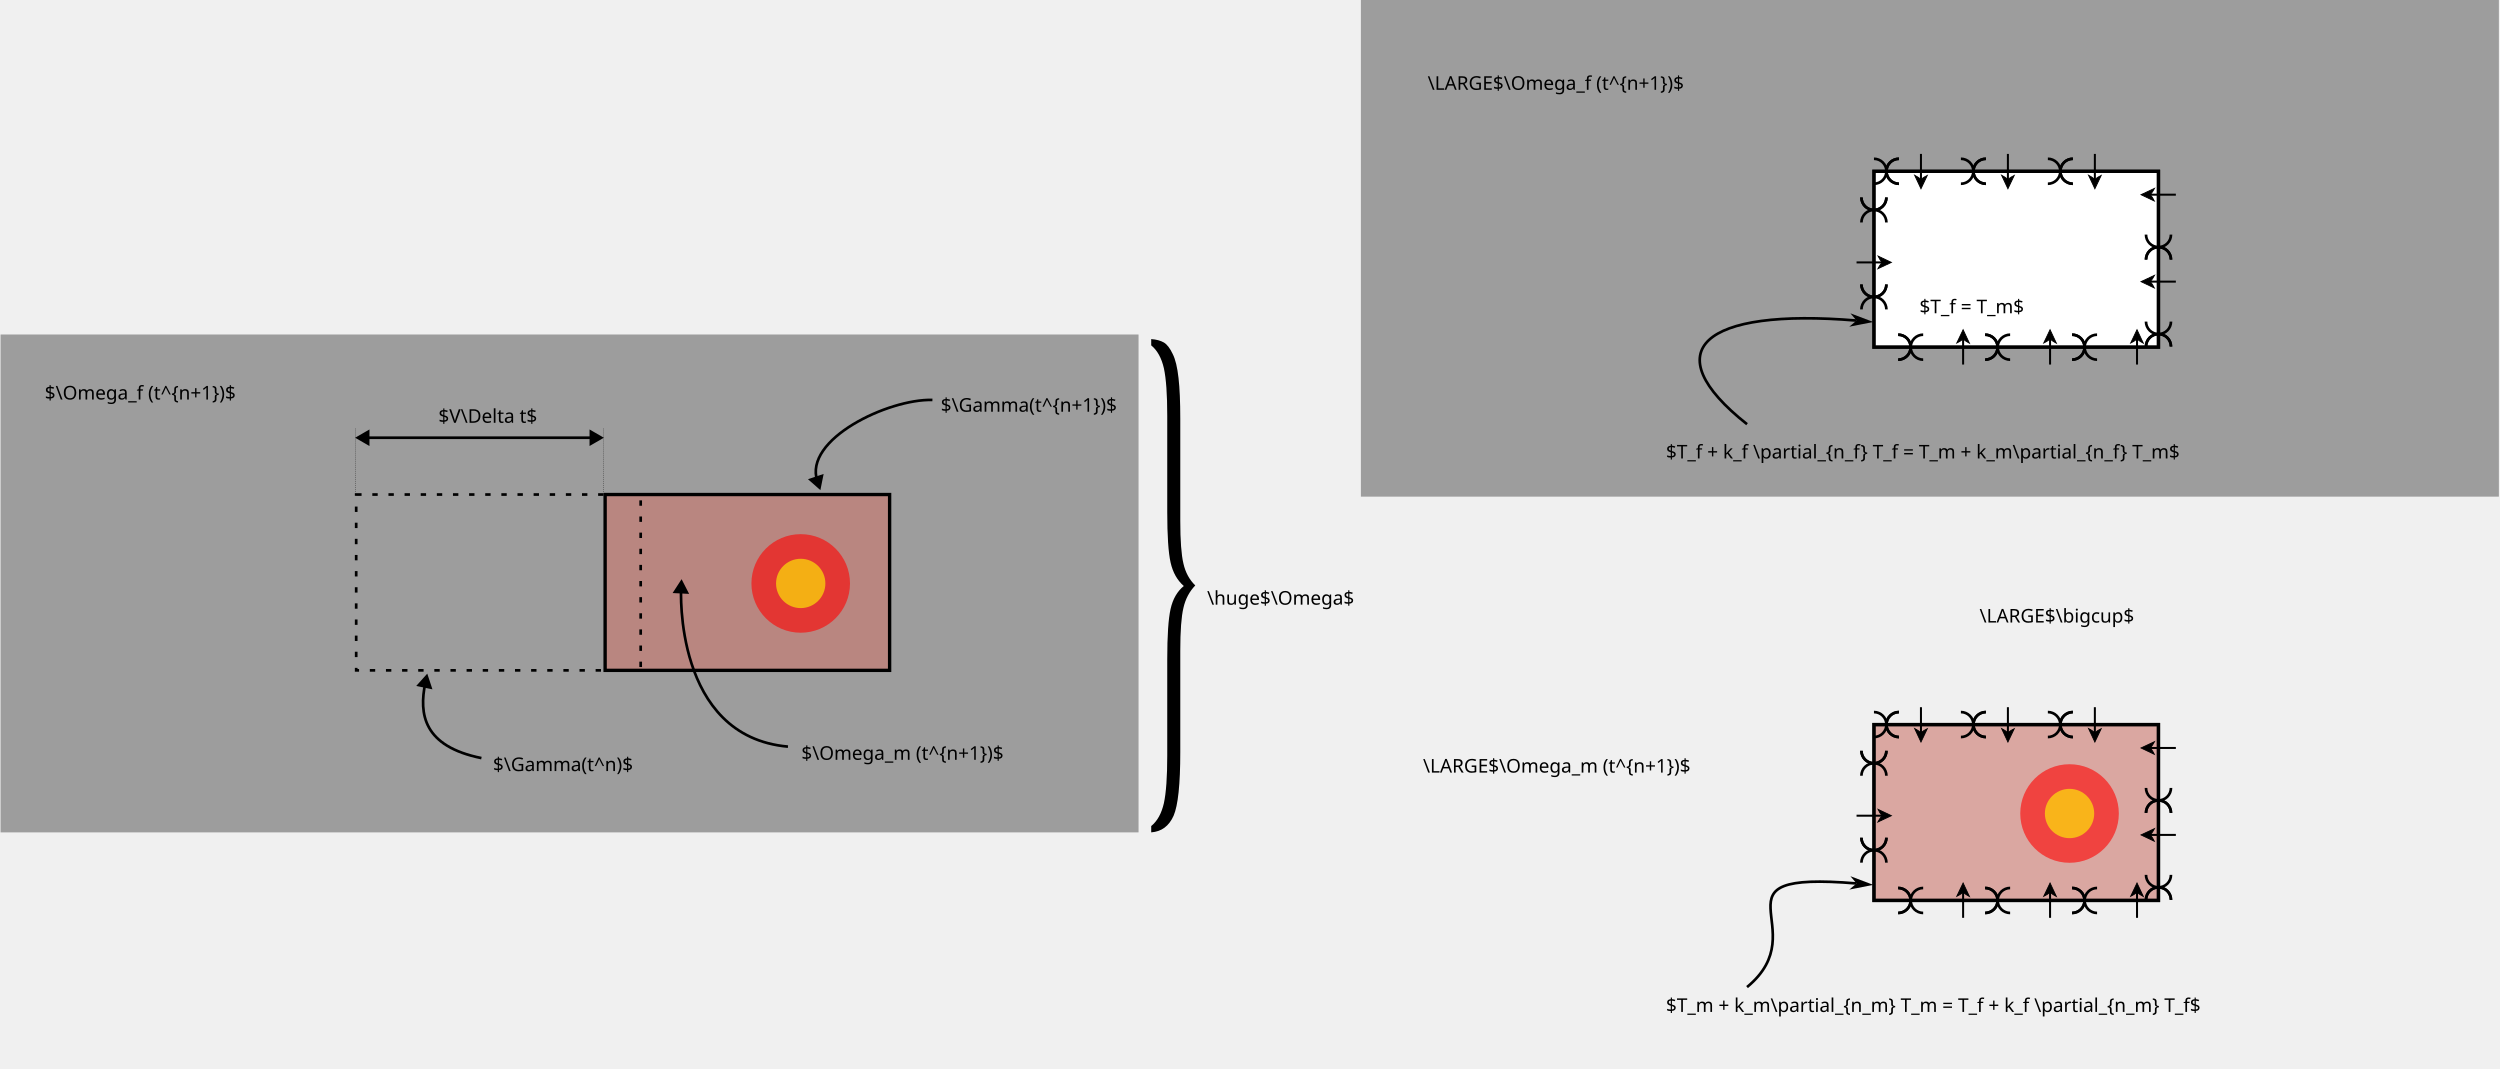
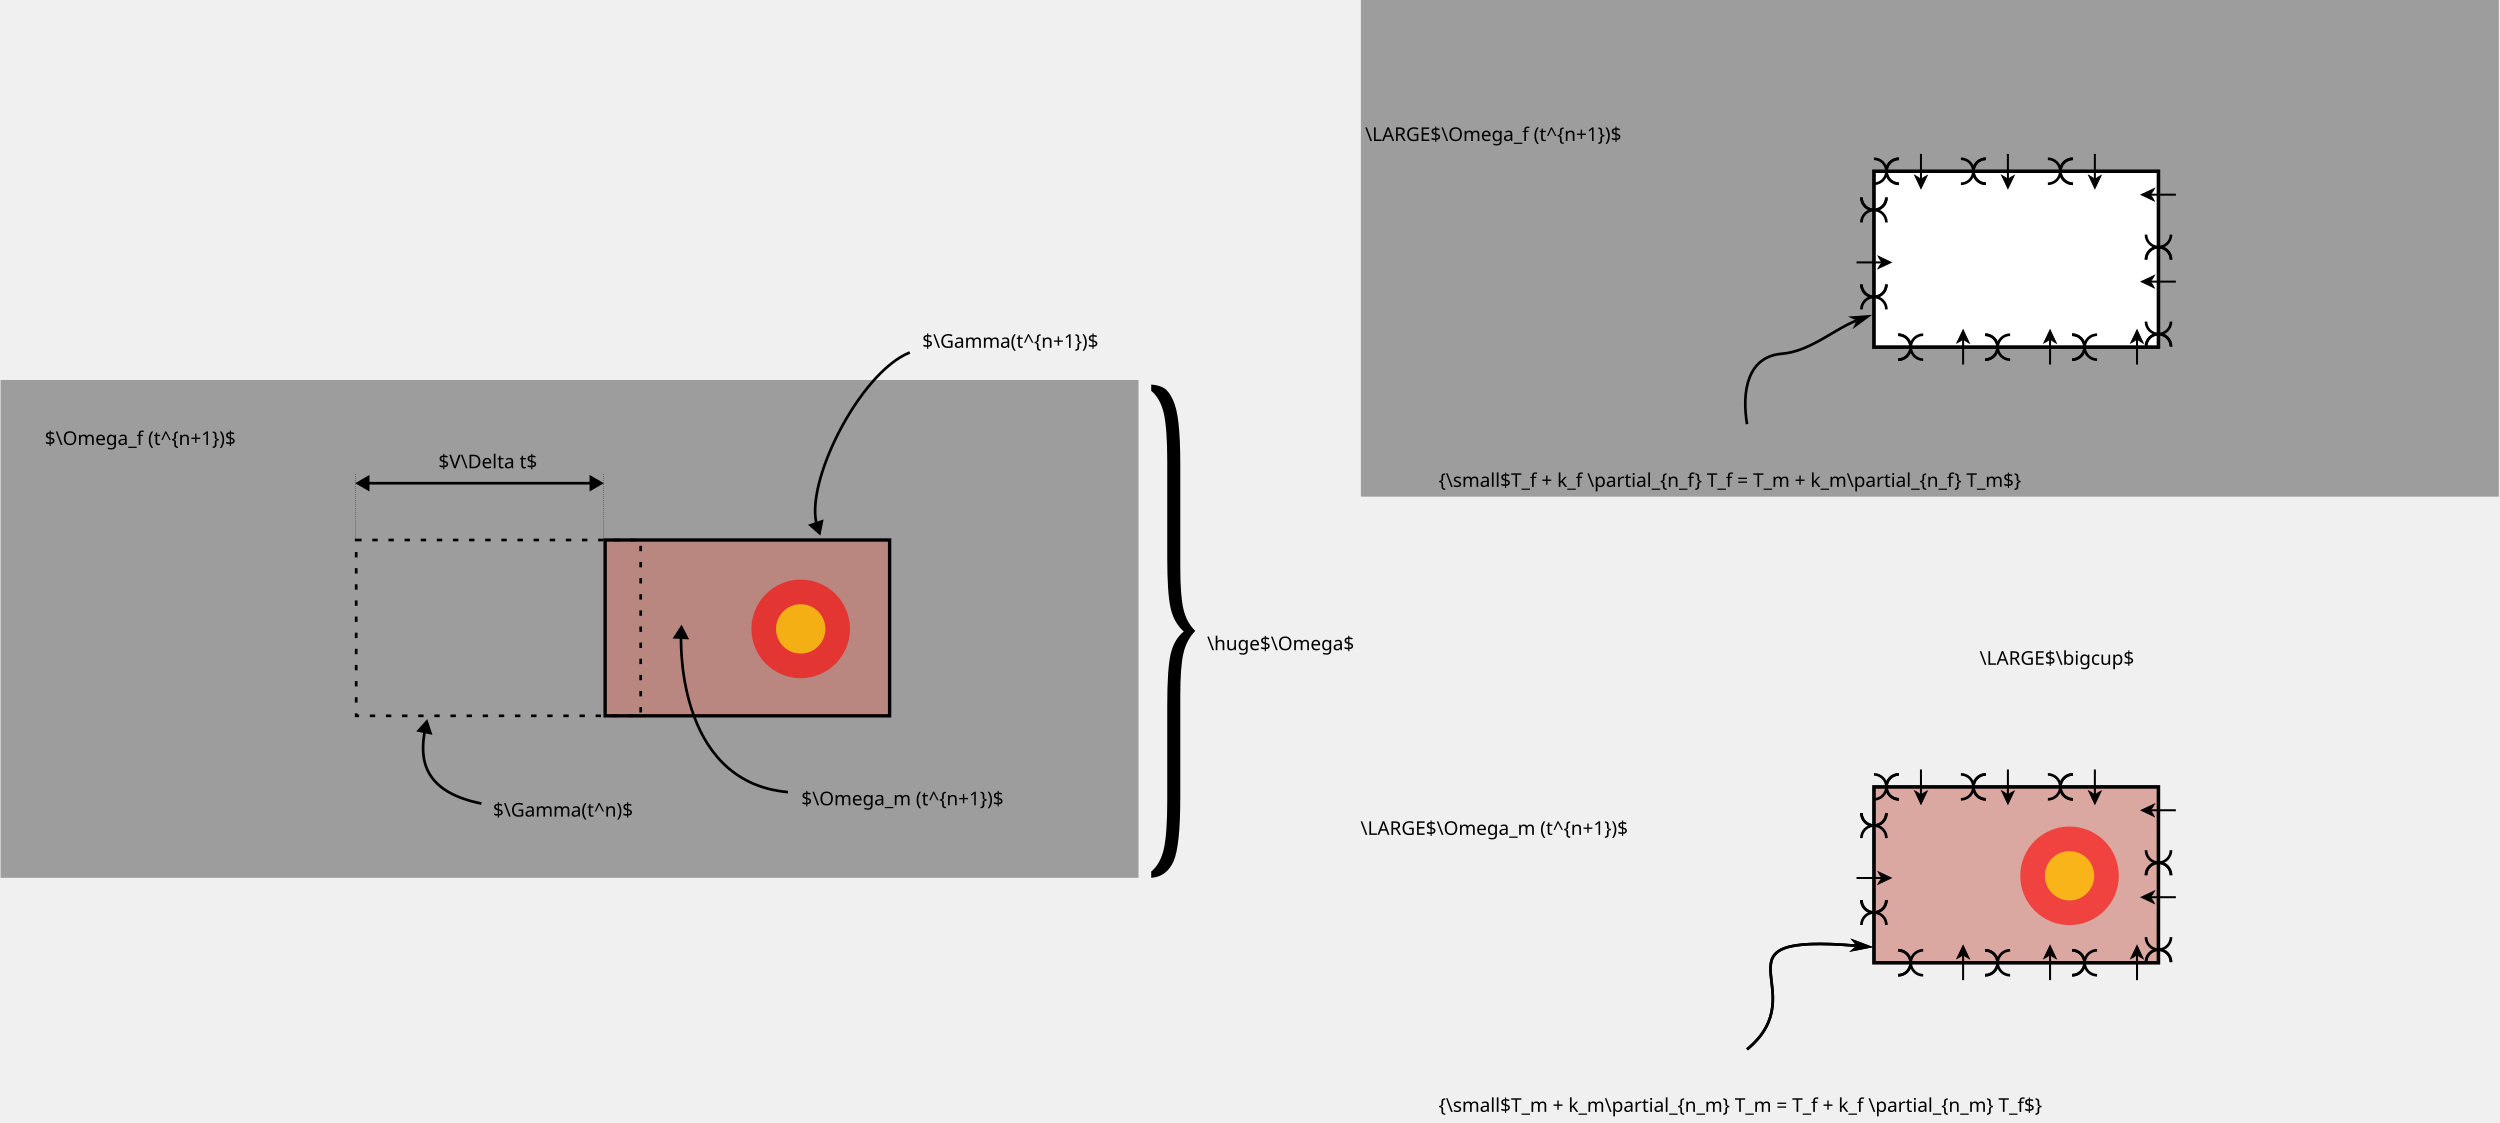
- <svg xmlns="http://www.w3.org/2000/svg" width="372mm" height="159mm" viewBox="0 0 372 158.999" version="1.1" id="svg5" xml:space="preserve">
+ <svg xmlns="http://www.w3.org/2000/svg" width="372mm" height="167mm" viewBox="0 0 372 166.999" version="1.1" id="svg5" xml:space="preserve">
  <defs id="defs2">
    <marker style="overflow:visible" id="DartArrow" refX="0" refY="0" orient="auto-start-reverse" markerWidth="1" markerHeight="1" viewBox="0 0 1 1" preserveAspectRatio="xMidYMid">
      <path style="fill:context-stroke;fill-rule:evenodd;stroke:none" d="M 0,0 5,-5 -12.5,0 5,5 Z" transform="scale(-0.5)" id="path6" />
    </marker>
    <marker style="overflow:visible" id="Triangle" refX="0" refY="0" orient="auto-start-reverse" markerWidth="1" markerHeight="1" viewBox="0 0 1 1" preserveAspectRatio="xMidYMid">
      <path transform="scale(0.5)" style="fill:context-stroke;fill-rule:evenodd;stroke:context-stroke;stroke-width:1pt" d="M 5.77,0 -2.88,5 V -5 Z" id="path135" />
    </marker>
    <marker markerWidth="1" markerHeight="29.039" refX="3.078" refY="16.295" orient="auto" id="marker41" viewBox="0 0 1 29.039" preserveAspectRatio="xMidYMid">
      <path style="fill:none;stroke:#000000;stroke-width:1px;stroke-linecap:butt;stroke-linejoin:miter;stroke-opacity:1;marker-end:url(#Triangle)" d="M 3.078,32.59 V 3.551" id="path39" />
    </marker>
  </defs>
  <g id="layer1">
-     <rect style="fill:#cb776c;fill-opacity:0.6;stroke:#000000;stroke-width:0.5;stroke-dasharray:none;stroke-opacity:1" id="rect115" width="42.333" height="26.163" x="278.844" y="107.82" />
-     <circle style="fill:#ff0000;fill-opacity:0.6;stroke:none;stroke-width:1.109;stroke-dasharray:none;stroke-dashoffset:0;stroke-opacity:1" id="circle115" cx="307.948" cy="121.049" r="7.334" />
-     <rect style="opacity:1;fill:#666666;fill-opacity:0.6;stroke-width:0.3" id="rect236" width="169.333" height="74.083" x="0.084" y="49.774" />
-     <rect style="fill:#cb776c;fill-opacity:0.6;stroke:#000000;stroke-width:0.5;stroke-dasharray:none;stroke-opacity:1" id="rect952" width="42.333" height="26.163" x="90.042" y="73.586" />
-     <rect style="fill:none;stroke:#000000;stroke-width:0.4;stroke-dasharray:0.8, 1.6;stroke-dashoffset:0;stroke-opacity:1" id="rect954" width="42.333" height="26.163" x="53.001" y="73.586" />
-     <circle style="fill:#ff0000;fill-opacity:0.6;stroke:none;stroke-width:1.109;stroke-dasharray:none;stroke-dashoffset:0;stroke-opacity:1" id="circle2023" cx="119.146" cy="86.815" r="7.334" />
-     <circle style="fill:#ffff00;fill-opacity:0.6;stroke:none;stroke-width:0.555;stroke-dasharray:none;stroke-dashoffset:0;stroke-opacity:1" id="path1977" cx="119.146" cy="86.815" r="3.67" />
-     <text xml:space="preserve" style="font-size:2.822px;line-height:1.25;font-family:'CMU Sans Serif';-inkscape-font-specification:'CMU Sans Serif, Normal';stroke-width:0.265" x="6.658" y="59.446" id="text1974">
-       <tspan id="tspan1972" style="stroke-width:0.265" x="6.658" y="59.446">$\Omega_f (t^{n+1})$</tspan>
+     <rect style="fill:#cb776c;fill-opacity:0.6;stroke:#000000;stroke-width:0.5;stroke-dasharray:none;stroke-opacity:1" id="rect115" width="42.333" height="26.163" x="278.844" y="117.09" />
+     <circle style="fill:#ff0000;fill-opacity:0.6;stroke:none;stroke-width:1.109;stroke-dasharray:none;stroke-dashoffset:0;stroke-opacity:1" id="circle115" cx="307.948" cy="130.319" r="7.334" />
+     <rect style="opacity:1;fill:#666666;fill-opacity:0.6;stroke-width:0.3" id="rect236" width="169.333" height="74.083" x="0.084" y="56.54" />
+     <rect style="fill:#cb776c;fill-opacity:0.6;stroke:#000000;stroke-width:0.5;stroke-dasharray:none;stroke-opacity:1" id="rect952" width="42.333" height="26.163" x="90.042" y="80.352" />
+     <rect style="fill:none;stroke:#000000;stroke-width:0.4;stroke-dasharray:0.8, 1.6;stroke-dashoffset:0;stroke-opacity:1" id="rect954" width="42.333" height="26.163" x="53.001" y="80.352" />
+     <circle style="fill:#ff0000;fill-opacity:0.6;stroke:none;stroke-width:1.109;stroke-dasharray:none;stroke-dashoffset:0;stroke-opacity:1" id="circle2023" cx="119.146" cy="93.581" r="7.334" />
+     <circle style="fill:#ffff00;fill-opacity:0.6;stroke:none;stroke-width:0.555;stroke-dasharray:none;stroke-dashoffset:0;stroke-opacity:1" id="path1977" cx="119.146" cy="93.581" r="3.67" />
+     <text xml:space="preserve" style="font-size:2.822px;line-height:1.25;font-family:'CMU Sans Serif';-inkscape-font-specification:'CMU Sans Serif, Normal';stroke-width:0.265" x="6.658" y="66.212" id="text1974">
+       <tspan id="tspan1972" style="stroke-width:0.265" x="6.658" y="66.212">$\Omega_f (t^{n+1})$</tspan>
    </text>
    <text xml:space="preserve" style="font-size:2.822px;line-height:1.25;font-family:'CMU Sans Serif';-inkscape-font-specification:'CMU Sans Serif, Normal';stroke-width:0.265" x="105.833" y="156.104" id="text2358">
      <tspan id="tspan2356" style="stroke-width:0.265" x="105.833" y="156.104" />
    </text>
-     <text xml:space="preserve" style="font-size:2.822px;line-height:1.25;font-family:'CMU Sans Serif';-inkscape-font-specification:'CMU Sans Serif, Normal';stroke-width:0.265" x="73.35" y="114.741" id="text2364">
-       <tspan id="tspan2362" style="stroke-width:0.265" x="73.35" y="114.741">$\Gamma(t^n)$</tspan>
+     <text xml:space="preserve" style="font-size:2.822px;line-height:1.25;font-family:'CMU Sans Serif';-inkscape-font-specification:'CMU Sans Serif, Normal';stroke-width:0.265" x="73.35" y="121.507" id="text2364">
+       <tspan id="tspan2362" style="stroke-width:0.265" x="73.35" y="121.507">$\Gamma(t^n)$</tspan>
    </text>
-     <text xml:space="preserve" style="font-size:2.822px;line-height:1.25;font-family:'CMU Sans Serif';-inkscape-font-specification:'CMU Sans Serif, Normal';stroke-width:0.265" x="119.243" y="113.061" id="text2368">
-       <tspan id="tspan2366" style="stroke-width:0.265" x="119.243" y="113.061">$\Omega_m (t^{n+1})$</tspan>
+     <text xml:space="preserve" style="font-size:2.822px;line-height:1.25;font-family:'CMU Sans Serif';-inkscape-font-specification:'CMU Sans Serif, Normal';stroke-width:0.265" x="119.243" y="119.827" id="text2368">
+       <tspan id="tspan2366" style="stroke-width:0.265" x="119.243" y="119.827">$\Omega_m (t^{n+1})$</tspan>
    </text>
-     <text xml:space="preserve" style="font-size:2.822px;line-height:1.25;font-family:'CMU Sans Serif';-inkscape-font-specification:'CMU Sans Serif, Normal';stroke-width:0.265" x="179.614" y="89.979" id="text2492">
-       <tspan style="stroke-width:0.265" x="179.614" y="89.979" id="tspan5">\huge$\Omega$</tspan>
+     <text xml:space="preserve" style="font-size:2.822px;line-height:1.25;font-family:'CMU Sans Serif';-inkscape-font-specification:'CMU Sans Serif, Normal';stroke-width:0.265" x="179.614" y="96.746" id="text2492">
+       <tspan style="stroke-width:0.265" x="179.614" y="96.746" id="tspan5">\huge$\Omega$</tspan>
    </text>
-     <text xml:space="preserve" style="font-size:2.822px;line-height:1.25;font-family:'CMU Sans Serif';-inkscape-font-specification:'CMU Sans Serif, Normal';stroke-width:0.265" x="139.98" y="61.266" id="text20211">
-       <tspan id="tspan20209" style="stroke-width:0.265" x="139.98" y="61.266">$\Gamma(t^{n+1})$</tspan>
+     <text xml:space="preserve" style="font-size:2.822px;line-height:1.25;font-family:'CMU Sans Serif';-inkscape-font-specification:'CMU Sans Serif, Normal';stroke-width:0.265" x="137.232" y="51.751" id="text20211">
+       <tspan id="tspan20209" style="stroke-width:0.265" x="137.232" y="51.751">$\Gamma(t^{n+1})$</tspan>
    </text>
-     <path style="fill:none;stroke:#000000;stroke-width:0.05;stroke-linecap:butt;stroke-linejoin:miter;stroke-dasharray:0.15, 0.15;stroke-dashoffset:0;stroke-opacity:1" d="m 52.876,63.754 0.004,9.682" id="path1" />
-     <path style="fill:none;stroke:#000000;stroke-width:0.4;stroke-linecap:butt;stroke-linejoin:miter;stroke-dasharray:none;stroke-opacity:1;marker-start:url(#Triangle);marker-end:url(#Triangle)" d="M 88.434,65.134 H 54.267" id="path3" />
-     <text xml:space="preserve" style="font-size:2.822px;line-height:1.25;font-family:'CMU Sans Serif';-inkscape-font-specification:'CMU Sans Serif, Normal';stroke-width:0.265" x="65.234" y="62.912" id="text3">
-       <tspan id="tspan3" style="stroke-width:0.265" x="65.234" y="62.912">$V\Delta t$</tspan>
+     <path style="fill:none;stroke:#000000;stroke-width:0.05;stroke-linecap:butt;stroke-linejoin:miter;stroke-dasharray:0.15, 0.15;stroke-dashoffset:0;stroke-opacity:1" d="m 52.876,70.52 0.004,9.682" id="path1" />
+     <path style="fill:none;stroke:#000000;stroke-width:0.4;stroke-linecap:butt;stroke-linejoin:miter;stroke-dasharray:none;stroke-opacity:1;marker-start:url(#Triangle);marker-end:url(#Triangle)" d="M 88.434,71.901 H 54.267" id="path3" />
+     <text xml:space="preserve" style="font-size:2.822px;line-height:1.25;font-family:'CMU Sans Serif';-inkscape-font-specification:'CMU Sans Serif, Normal';stroke-width:0.265" x="65.234" y="69.678" id="text3">
+       <tspan id="tspan3" style="stroke-width:0.265" x="65.234" y="69.678">$V\Delta t$</tspan>
    </text>
-     <path style="fill:none;stroke:#000000;stroke-width:0.05;stroke-linecap:butt;stroke-linejoin:miter;stroke-dasharray:0.15, 0.15;stroke-dashoffset:0;stroke-opacity:1" d="m 89.822,63.754 -0.001,9.582" id="path4" />
-     <path style="fill:none;stroke:#000000;stroke-width:0.4;stroke-linecap:butt;stroke-linejoin:miter;stroke-dasharray:none;stroke-opacity:1;marker-end:url(#Triangle)" d="M 117.249,111.098 C 100.222,109.592 101.349,87.599 101.349,87.599" id="path7" />
-     <path style="fill:none;stroke:#000000;stroke-width:0.4;stroke-linecap:butt;stroke-linejoin:miter;stroke-dasharray:none;stroke-opacity:1;marker-end:url(#Triangle)" d="m 71.635,112.803 c -8.634,-1.749 -9.32,-6.536 -8.348,-11.177" id="path8" />
-     <path style="fill:none;stroke:#000000;stroke-width:0.4;stroke-linecap:butt;stroke-linejoin:miter;stroke-dasharray:none;stroke-opacity:1;marker-end:url(#Triangle)" d="m 138.743,59.509 c -6.554,-0.174 -19.228,5.853 -17.124,12.077" id="path9" />
-     <path style="font-size:47.278px;line-height:1.25;font-family:FreeSerif;-inkscape-font-specification:'FreeSerif, Normal';stroke-width:0.844" d="m 171.3,123.857 q 2.307,-0.171 3.33,-2.472 0.996,-2.302 0.996,-9.463 V 96.832 q 0,-4.433 0.472,-6.394 0.446,-1.961 1.757,-3.325 -1.311,-1.279 -1.757,-3.24 -0.472,-1.961 -0.472,-6.394 V 62.305 q 0,-3.751 -0.262,-6.053 -0.262,-2.387 -0.865,-3.581 -0.603,-1.279 -1.311,-1.705 -0.734,-0.426 -1.888,-0.512 v 0.938 q 1.363,1.108 1.888,3.41 0.498,2.302 0.498,7.076 v 14.322 q 0,5.286 0.498,7.502 0.498,2.217 1.966,3.495 -1.468,1.194 -1.966,3.41 -0.498,2.217 -0.498,7.502 v 14.322 q 0,4.774 -0.498,7.076 -0.524,2.302 -1.888,3.41 z" id="text9" aria-label="{" />
+     <path style="fill:none;stroke:#000000;stroke-width:0.05;stroke-linecap:butt;stroke-linejoin:miter;stroke-dasharray:0.15, 0.15;stroke-dashoffset:0;stroke-opacity:1" d="m 89.822,70.52 -0.001,9.582" id="path4" />
+     <path style="fill:none;stroke:#000000;stroke-width:0.4;stroke-linecap:butt;stroke-linejoin:miter;stroke-dasharray:none;stroke-opacity:1;marker-end:url(#Triangle)" d="M 117.249,117.864 C 100.222,116.358 101.349,94.365 101.349,94.365" id="path7" />
+     <path style="fill:none;stroke:#000000;stroke-width:0.4;stroke-linecap:butt;stroke-linejoin:miter;stroke-dasharray:none;stroke-opacity:1;marker-end:url(#Triangle)" d="m 71.635,119.57 c -8.634,-1.749 -9.32,-6.536 -8.348,-11.177" id="path8" />
+     <path style="fill:none;stroke:#000000;stroke-width:0.4;stroke-linecap:butt;stroke-linejoin:miter;stroke-dasharray:none;stroke-opacity:1;marker-end:url(#Triangle)" d="m 135.374,52.449 c -7.506,2.998 -15.86,19.68 -13.755,25.904" id="path9" />
+     <path style="font-size:47.278px;line-height:1.25;font-family:FreeSerif;-inkscape-font-specification:'FreeSerif, Normal';stroke-width:0.844" d="m 171.3,130.623 q 2.307,-0.171 3.33,-2.472 0.996,-2.302 0.996,-9.463 v -15.09 q 0,-4.433 0.472,-6.394 0.446,-1.961 1.757,-3.325 -1.311,-1.279 -1.757,-3.24 -0.472,-1.961 -0.472,-6.394 V 69.071 q 0,-3.751 -0.262,-6.053 -0.262,-2.387 -0.865,-3.581 -0.603,-1.279 -1.311,-1.705 -0.734,-0.426 -1.888,-0.512 v 0.938 q 1.363,1.108 1.888,3.41 0.498,2.302 0.498,7.076 v 14.322 q 0,5.286 0.498,7.502 0.498,2.217 1.966,3.495 -1.468,1.194 -1.966,3.41 -0.498,2.217 -0.498,7.502 v 14.322 q 0,4.774 -0.498,7.076 -0.524,2.302 -1.888,3.41 z" id="text9" aria-label="{" />
    <rect style="opacity:1;fill:#666666;fill-opacity:0.6;stroke-width:0.3" id="rect9" width="169.333" height="74.083" x="202.5" y="-0.183" />
-     <path id="rect10" style="fill:#ffffff;stroke:#000000;stroke-width:0.5;stroke-dasharray:none;marker-end:" d="m 278.844,25.491 h 5.292 5.292 5.292 5.292 5.292 5.292 5.292 5.292 v 6.541 6.541 6.541 6.541 h -5.292 -5.292 -5.292 -5.292 -5.292 -5.292 -5.292 -5.292 v -6.541 -6.541 -6.541 z" />
-     <text xml:space="preserve" style="font-size:2.822px;line-height:1.25;font-family:'CMU Sans Serif';-inkscape-font-specification:'CMU Sans Serif, Normal';stroke-width:0.265" x="212.428" y="13.366" id="text20">
-       <tspan id="tspan20" style="stroke-width:0.265" x="212.428" y="13.366">\LARGE$\Omega_f (t^{n+1})$</tspan>
+     <path id="rect10" style="fill:#ffffff;stroke:#000000;stroke-width:0.5;stroke-dasharray:none" d="m 278.844,25.491 h 5.292 5.292 5.292 5.292 5.292 5.292 5.292 5.292 v 6.541 6.541 6.541 6.541 h -5.292 -5.292 -5.292 -5.292 -5.292 -5.292 -5.292 -5.292 v -6.541 -6.541 -6.541 z" />
+     <text xml:space="preserve" style="font-size:2.822px;line-height:1.25;font-family:'CMU Sans Serif';-inkscape-font-specification:'CMU Sans Serif, Normal';stroke-width:0.265" x="203.125" y="20.978" id="text20">
+       <tspan id="tspan20" style="stroke-width:0.265" x="203.125" y="20.978">\LARGE$\Omega_f (t^{n+1})$</tspan>
    </text>
-     <text xml:space="preserve" style="font-size:2.822px;line-height:1.25;font-family:'CMU Sans Serif';-inkscape-font-specification:'CMU Sans Serif, Normal';stroke-width:0.265" x="211.738" y="114.961" id="text35">
-       <tspan id="tspan35" style="stroke-width:0.265" x="211.738" y="114.961">\LARGE$\Omega_m (t^{n+1})$</tspan>
+     <text xml:space="preserve" style="font-size:2.822px;line-height:1.25;font-family:'CMU Sans Serif';-inkscape-font-specification:'CMU Sans Serif, Normal';stroke-width:0.265" x="202.434" y="124.23" id="text35">
+       <tspan id="tspan35" style="stroke-width:0.265" x="202.434" y="124.23">\LARGE$\Omega_m (t^{n+1})$</tspan>
    </text>
-     <text xml:space="preserve" style="font-size:2.822px;line-height:1.25;font-family:'CMU Sans Serif';-inkscape-font-specification:'CMU Sans Serif, Normal';stroke-width:0.265" x="294.55" y="92.637" id="text37">
-       <tspan style="stroke-width:0.265" x="294.55" y="92.637" id="tspan37">\LARGE$\bigcup$</tspan>
+     <text xml:space="preserve" style="font-size:2.822px;line-height:1.25;font-family:'CMU Sans Serif';-inkscape-font-specification:'CMU Sans Serif, Normal';stroke-width:0.265" x="294.55" y="98.917" id="text37">
+       <tspan style="stroke-width:0.265" x="294.55" y="98.917" id="tspan37">\LARGE$\bigcup$</tspan>
    </text>
-     <text xml:space="preserve" style="font-size:2.822px;line-height:1.25;font-family:'CMU Sans Serif';-inkscape-font-specification:'CMU Sans Serif, Normal';stroke-width:0.265" x="285.616" y="46.616" id="text38">
-       <tspan id="tspan38" style="stroke-width:0.265" x="285.616" y="46.616">$T_f = T_m$</tspan>
+     <text xml:space="preserve" style="font-size:2.822px;line-height:1.25;font-family:'CMU Sans Serif';-inkscape-font-specification:'CMU Sans Serif, Normal';stroke-width:0.265" x="214.065" y="165.442" id="text106">
+       <tspan id="tspan106" style="stroke-width:0.265" x="214.065" y="165.442">{\small$T_m + k_m\partial_{n_m} T_m = T_f + k_f \partial_{n_m} T_f$}</tspan>
    </text>
-     <text xml:space="preserve" style="font-size:2.822px;line-height:1.25;font-family:'CMU Sans Serif';-inkscape-font-specification:'CMU Sans Serif, Normal';stroke-width:0.265" x="247.896" y="150.58" id="text106">
-       <tspan id="tspan106" style="stroke-width:0.265" x="247.896" y="150.58">$T_m + k_m\partial_{n_m} T_m = T_f + k_f \partial_{n_m} T_f$</tspan>
-     </text>
-     <circle style="fill:#ffff00;fill-opacity:0.6;stroke:none;stroke-width:0.555;stroke-dasharray:none;stroke-dashoffset:0;stroke-opacity:1" id="circle116" cx="307.948" cy="121.049" r="3.67" />
-     <g id="g33">
-       <path d="m 278.844 107.82 h 5.292 h 5.292 h 5.292 h 5.292 h 5.292 h 5.292 h 5.292 h 5.292 v 6.541 v 6.541 v 6.541 v 6.541 h -5.292 h -5.292 h -5.292 h -5.292 h -5.292 h -5.292 h -5.292 h -5.292 v -6.541 v -6.541 v -6.541 z" style="fill:none;stroke:#000000;stroke-width:0.5;stroke-dasharray:none;opacity:0.65" id="path2" />
+     <circle style="fill:#ffff00;fill-opacity:0.6;stroke:none;stroke-width:0.555;stroke-dasharray:none;stroke-dashoffset:0;stroke-opacity:1" id="circle116" cx="307.948" cy="130.319" r="3.67" />
+     <g id="g33" transform="translate(0,9.269689)">
+       <path d="m 278.844,107.82 h 5.292 5.292 5.292 5.292 5.292 5.292 5.292 5.292 v 6.541 6.541 6.541 6.541 h -5.292 -5.292 -5.292 -5.292 -5.292 -5.292 -5.292 -5.292 v -6.541 -6.541 -6.541 z" style="opacity:0.65;fill:none;stroke:#000000;stroke-width:0.5;stroke-dasharray:none" id="path2" />
      <path d="m 278.844,105.955 c 0.493,0 0.966,0.196 1.314,0.545 0.349,0.348 0.544,0.821 0.544,1.314 0,0.493 -0.195,0.965 -0.544,1.314 -0.348,0.348 -0.821,0.544 -1.314,0.544 m 12.938,-3.717 c 0.493,0 0.966,0.196 1.314,0.545 0.349,0.348 0.545,0.821 0.545,1.314 0,0.493 -0.196,0.965 -0.545,1.314 -0.348,0.348 -0.821,0.544 -1.314,0.544 m 12.939,-3.717 c 0.492,0 0.965,0.196 1.314,0.545 0.348,0.348 0.544,0.821 0.544,1.314 0,0.493 -0.196,0.965 -0.544,1.314 -0.349,0.348 -0.822,0.544 -1.314,0.544 m 18.321,7.568 c 0,0.493 -0.196,0.965 -0.544,1.314 -0.349,0.348 -0.821,0.544 -1.314,0.544 -0.493,0 -0.966,-0.196 -1.314,-0.544 -0.349,-0.349 -0.545,-0.821 -0.545,-1.314 m 3.717,12.938 c 0,0.493 -0.196,0.966 -0.544,1.314 -0.349,0.349 -0.821,0.545 -1.314,0.545 -0.493,0 -0.966,-0.196 -1.314,-0.545 -0.349,-0.348 -0.545,-0.821 -0.545,-1.314 m -7.281,5.67 c -0.493,0 -0.965,-0.196 -1.314,-0.544 -0.348,-0.349 -0.544,-0.821 -0.544,-1.314 0,-0.493 0.196,-0.966 0.544,-1.314 0.349,-0.349 0.821,-0.545 1.314,-0.545 m -12.938,3.717 c -0.493,0 -0.966,-0.196 -1.314,-0.544 -0.349,-0.349 -0.544,-0.821 -0.544,-1.314 0,-0.493 0.195,-0.966 0.544,-1.314 0.348,-0.349 0.821,-0.545 1.314,-0.545 m -12.938,3.717 c -0.493,0 -0.966,-0.196 -1.314,-0.544 -0.349,-0.349 -0.545,-0.821 -0.545,-1.314 0,-0.493 0.196,-0.966 0.545,-1.314 0.348,-0.349 0.821,-0.545 1.314,-0.545 m -9.189,-3.762 c 0,-0.493 0.196,-0.966 0.545,-1.314 0.348,-0.349 0.821,-0.545 1.314,-0.545 0.493,0 0.965,0.196 1.314,0.545 0.348,0.348 0.544,0.821 0.544,1.314 m -3.717,-12.938 c 0,-0.493 0.196,-0.966 0.545,-1.314 0.348,-0.349 0.821,-0.545 1.314,-0.545 0.493,0 0.965,0.196 1.314,0.545 0.348,0.348 0.544,0.821 0.544,1.314" style="fill:none;fill-opacity:0.6;stroke:#000000;stroke-width:0.4;stroke-dasharray:none;stroke-dashoffset:0" id="path1025" />
      <path d="m 285.838,105.23 v 4.176 m 12.938,-4.176 v 4.176 m 12.939,-4.176 v 4.176 m 12.052,1.89 h -4.176 m 4.176,12.938 h -4.176 m -1.602,12.339 v -4.176 m -12.939,4.176 v -4.176 m -12.938,4.176 v -4.176 m -15.858,-11.022 h 4.176" style="fill:none;stroke:#000000;stroke-width:0.3;stroke-linecap:butt;stroke-linejoin:miter;stroke-dasharray:none;stroke-opacity:1" id="path3714" />
      <path d="m 284.898,108.401 c 1.604,0.868 0.291,0.817 1.884,0.028 l -0.942,1.981 z m 12.938,0 c 1.604,0.868 0.292,0.817 1.885,0.028 l -0.943,1.981 z m 12.939,0 c 1.603,0.868 0.291,0.817 1.884,0.028 l -0.942,1.981 z m 9.821,1.955 c -0.868,1.603 -0.816,0.291 -0.028,1.884 l -1.98,-0.942 z m 0,12.938 c -0.868,1.604 -0.816,0.291 -0.028,1.884 l -1.98,-0.942 z m -1.667,10.108 c -1.604,-0.868 -0.292,-0.816 -1.885,-0.028 l 0.943,-1.98 z m -12.939,0 c -1.603,-0.868 -0.291,-0.816 -1.884,-0.028 l 0.942,-1.98 z m -12.938,0 c -1.604,-0.868 -0.291,-0.816 -1.884,-0.028 l 0.942,-1.98 z m -13.627,-11.087 c 0.868,-1.604 0.817,-0.291 0.028,-1.884 l 1.981,0.942 z" style="fill:#000000;fill-opacity:1;stroke:#000000;stroke-width:0.135;stroke-linecap:butt;stroke-linejoin:miter;stroke-dasharray:none;stroke-opacity:1" id="path2022" />
      <path d="m 282.561,105.955 c -0.493,0 -0.966,0.196 -1.314,0.545 -0.349,0.348 -0.544,0.821 -0.544,1.314 0,0.493 0.195,0.965 0.544,1.314 0.348,0.348 0.821,0.544 1.314,0.544 m 12.938,-3.717 c -0.493,0 -0.965,0.196 -1.314,0.545 -0.348,0.348 -0.544,0.821 -0.544,1.314 0,0.493 0.196,0.965 0.544,1.314 0.349,0.348 0.821,0.544 1.314,0.544 m 12.939,-3.717 c -0.493,0 -0.966,0.196 -1.315,0.545 -0.348,0.348 -0.544,0.821 -0.544,1.314 0,0.493 0.196,0.965 0.544,1.314 0.349,0.348 0.822,0.544 1.315,0.544 m 14.604,11.285 c 0,-0.493 -0.196,-0.966 -0.544,-1.314 -0.349,-0.349 -0.821,-0.545 -1.314,-0.545 -0.493,0 -0.966,0.196 -1.314,0.545 -0.349,0.348 -0.545,0.821 -0.545,1.314 m 3.717,12.938 c 0,-0.493 -0.196,-0.965 -0.544,-1.314 -0.349,-0.349 -0.821,-0.544 -1.314,-0.544 -0.493,0 -0.966,0.195 -1.314,0.544 -0.349,0.349 -0.545,0.821 -0.545,1.314 m -10.998,1.953 c 0.493,0 0.966,-0.196 1.314,-0.544 0.349,-0.349 0.545,-0.821 0.545,-1.314 0,-0.493 -0.196,-0.966 -0.545,-1.314 -0.348,-0.349 -0.821,-0.545 -1.314,-0.545 m -12.938,3.717 c 0.493,0 0.966,-0.196 1.314,-0.544 0.349,-0.349 0.545,-0.821 0.545,-1.314 0,-0.493 -0.196,-0.966 -0.545,-1.314 -0.348,-0.349 -0.821,-0.545 -1.314,-0.545 m -12.938,3.717 c 0.493,0 0.965,-0.196 1.314,-0.544 0.348,-0.349 0.544,-0.821 0.544,-1.314 0,-0.493 -0.196,-0.966 -0.544,-1.314 -0.349,-0.349 -0.821,-0.545 -1.314,-0.545 m -5.472,-7.479 c 0,0.493 0.196,0.966 0.545,1.314 0.348,0.349 0.821,0.544 1.314,0.544 0.493,0 0.965,-0.195 1.314,-0.544 0.348,-0.348 0.544,-0.821 0.544,-1.314 m -3.717,-12.938 c 0,0.493 0.196,0.965 0.545,1.314 0.348,0.348 0.821,0.544 1.314,0.544 0.493,0 0.965,-0.196 1.314,-0.544 0.348,-0.349 0.544,-0.821 0.544,-1.314" style="fill:none;fill-opacity:0.6;stroke:#000000;stroke-width:0.4;stroke-dasharray:none;stroke-dashoffset:0" id="path6353" />
      <path d="m 282.561,105.955 c -0.493,0 -0.966,0.196 -1.314,0.545 -0.349,0.348 -0.544,0.821 -0.544,1.314 0,0.493 0.195,0.965 0.544,1.314 0.348,0.348 0.821,0.544 1.314,0.544 m 12.938,-3.717 c -0.493,0 -0.965,0.196 -1.314,0.545 -0.348,0.348 -0.544,0.821 -0.544,1.314 0,0.493 0.196,0.965 0.544,1.314 0.349,0.348 0.821,0.544 1.314,0.544 m 12.939,-3.717 c -0.493,0 -0.966,0.196 -1.315,0.545 -0.348,0.348 -0.544,0.821 -0.544,1.314 0,0.493 0.196,0.965 0.544,1.314 0.349,0.348 0.822,0.544 1.315,0.544 m 14.604,11.285 c 0,-0.493 -0.196,-0.966 -0.544,-1.314 -0.349,-0.349 -0.821,-0.545 -1.314,-0.545 -0.493,0 -0.966,0.196 -1.314,0.545 -0.349,0.348 -0.545,0.821 -0.545,1.314 m 3.717,12.938 c 0,-0.493 -0.196,-0.965 -0.544,-1.314 -0.349,-0.349 -0.821,-0.544 -1.314,-0.544 -0.493,0 -0.966,0.195 -1.314,0.544 -0.349,0.349 -0.545,0.821 -0.545,1.314 m -10.998,1.953 c 0.493,0 0.966,-0.196 1.314,-0.544 0.349,-0.349 0.545,-0.821 0.545,-1.314 0,-0.493 -0.196,-0.966 -0.545,-1.314 -0.348,-0.349 -0.821,-0.545 -1.314,-0.545 m -12.938,3.717 c 0.493,0 0.966,-0.196 1.314,-0.544 0.349,-0.349 0.545,-0.821 0.545,-1.314 0,-0.493 -0.196,-0.966 -0.545,-1.314 -0.348,-0.349 -0.821,-0.545 -1.314,-0.545 m -12.938,3.717 c 0.493,0 0.965,-0.196 1.314,-0.544 0.348,-0.349 0.544,-0.821 0.544,-1.314 0,-0.493 -0.196,-0.966 -0.544,-1.314 -0.349,-0.349 -0.821,-0.545 -1.314,-0.545 m -5.472,-7.479 c 0,0.493 0.196,0.966 0.545,1.314 0.348,0.349 0.821,0.544 1.314,0.544 0.493,0 0.965,-0.195 1.314,-0.544 0.348,-0.348 0.544,-0.821 0.544,-1.314 m -3.717,-12.938 c 0,0.493 0.196,0.965 0.545,1.314 0.348,0.348 0.821,0.544 1.314,0.544 0.493,0 0.965,-0.196 1.314,-0.544 0.348,-0.349 0.544,-0.821 0.544,-1.314" style="fill:none;fill-opacity:0.6;stroke:#000000;stroke-width:0.4;stroke-dasharray:none;stroke-dashoffset:0" id="path33" />
    </g>
    <g id="g40" transform="translate(0,-82.32869)">
      <path d="m 278.844,107.82 h 5.292 5.292 5.292 5.292 5.292 5.292 5.292 5.292 v 6.541 6.541 6.541 6.541 h -5.292 -5.292 -5.292 -5.292 -5.292 -5.292 -5.292 -5.292 v -6.541 -6.541 -6.541 z" style="opacity:0.65;fill:none;stroke:#000000;stroke-width:0.5;stroke-dasharray:none" id="path34" />
      <path d="m 278.844,105.955 c 0.493,0 0.966,0.196 1.314,0.545 0.349,0.348 0.544,0.821 0.544,1.314 0,0.493 -0.195,0.965 -0.544,1.314 -0.348,0.348 -0.821,0.544 -1.314,0.544 m 12.938,-3.717 c 0.493,0 0.966,0.196 1.314,0.545 0.349,0.348 0.545,0.821 0.545,1.314 0,0.493 -0.196,0.965 -0.545,1.314 -0.348,0.348 -0.821,0.544 -1.314,0.544 m 12.939,-3.717 c 0.492,0 0.965,0.196 1.314,0.545 0.348,0.348 0.544,0.821 0.544,1.314 0,0.493 -0.196,0.965 -0.544,1.314 -0.349,0.348 -0.822,0.544 -1.314,0.544 m 18.321,7.568 c 0,0.493 -0.196,0.965 -0.544,1.314 -0.349,0.348 -0.821,0.544 -1.314,0.544 -0.493,0 -0.966,-0.196 -1.314,-0.544 -0.349,-0.349 -0.545,-0.821 -0.545,-1.314 m 3.717,12.938 c 0,0.493 -0.196,0.966 -0.544,1.314 -0.349,0.349 -0.821,0.545 -1.314,0.545 -0.493,0 -0.966,-0.196 -1.314,-0.545 -0.349,-0.348 -0.545,-0.821 -0.545,-1.314 m -7.281,5.67 c -0.493,0 -0.965,-0.196 -1.314,-0.544 -0.348,-0.349 -0.544,-0.821 -0.544,-1.314 0,-0.493 0.196,-0.966 0.544,-1.314 0.349,-0.349 0.821,-0.545 1.314,-0.545 m -12.938,3.717 c -0.493,0 -0.966,-0.196 -1.314,-0.544 -0.349,-0.349 -0.544,-0.821 -0.544,-1.314 0,-0.493 0.195,-0.966 0.544,-1.314 0.348,-0.349 0.821,-0.545 1.314,-0.545 m -12.938,3.717 c -0.493,0 -0.966,-0.196 -1.314,-0.544 -0.349,-0.349 -0.545,-0.821 -0.545,-1.314 0,-0.493 0.196,-0.966 0.545,-1.314 0.348,-0.349 0.821,-0.545 1.314,-0.545 m -9.189,-3.762 c 0,-0.493 0.196,-0.966 0.545,-1.314 0.348,-0.349 0.821,-0.545 1.314,-0.545 0.493,0 0.965,0.196 1.314,0.545 0.348,0.348 0.544,0.821 0.544,1.314 m -3.717,-12.938 c 0,-0.493 0.196,-0.966 0.545,-1.314 0.348,-0.349 0.821,-0.545 1.314,-0.545 0.493,0 0.965,0.196 1.314,0.545 0.348,0.348 0.544,0.821 0.544,1.314" style="fill:none;fill-opacity:0.6;stroke:#000000;stroke-width:0.4;stroke-dasharray:none;stroke-dashoffset:0" id="path35" />
      <path d="m 285.838,105.23 v 4.176 m 12.938,-4.176 v 4.176 m 12.939,-4.176 v 4.176 m 12.052,1.89 h -4.176 m 4.176,12.938 h -4.176 m -1.602,12.339 v -4.176 m -12.939,4.176 v -4.176 m -12.938,4.176 v -4.176 m -15.858,-11.022 h 4.176" style="fill:none;stroke:#000000;stroke-width:0.3;stroke-linecap:butt;stroke-linejoin:miter;stroke-dasharray:none;stroke-opacity:1" id="path36" />
      <path d="m 284.898,108.401 c 1.604,0.868 0.291,0.817 1.884,0.028 l -0.942,1.981 z m 12.938,0 c 1.604,0.868 0.292,0.817 1.885,0.028 l -0.943,1.981 z m 12.939,0 c 1.603,0.868 0.291,0.817 1.884,0.028 l -0.942,1.981 z m 9.821,1.955 c -0.868,1.603 -0.816,0.291 -0.028,1.884 l -1.98,-0.942 z m 0,12.938 c -0.868,1.604 -0.816,0.291 -0.028,1.884 l -1.98,-0.942 z m -1.667,10.108 c -1.604,-0.868 -0.292,-0.816 -1.885,-0.028 l 0.943,-1.98 z m -12.939,0 c -1.603,-0.868 -0.291,-0.816 -1.884,-0.028 l 0.942,-1.98 z m -12.938,0 c -1.604,-0.868 -0.291,-0.816 -1.884,-0.028 l 0.942,-1.98 z m -13.627,-11.087 c 0.868,-1.604 0.817,-0.291 0.028,-1.884 l 1.981,0.942 z" style="fill:#000000;fill-opacity:1;stroke:#000000;stroke-width:0.135;stroke-linecap:butt;stroke-linejoin:miter;stroke-dasharray:none;stroke-opacity:1" id="path37" />
      <path d="m 282.561,105.955 c -0.493,0 -0.966,0.196 -1.314,0.545 -0.349,0.348 -0.544,0.821 -0.544,1.314 0,0.493 0.195,0.965 0.544,1.314 0.348,0.348 0.821,0.544 1.314,0.544 m 12.938,-3.717 c -0.493,0 -0.965,0.196 -1.314,0.545 -0.348,0.348 -0.544,0.821 -0.544,1.314 0,0.493 0.196,0.965 0.544,1.314 0.349,0.348 0.821,0.544 1.314,0.544 m 12.939,-3.717 c -0.493,0 -0.966,0.196 -1.315,0.545 -0.348,0.348 -0.544,0.821 -0.544,1.314 0,0.493 0.196,0.965 0.544,1.314 0.349,0.348 0.822,0.544 1.315,0.544 m 14.604,11.285 c 0,-0.493 -0.196,-0.966 -0.544,-1.314 -0.349,-0.349 -0.821,-0.545 -1.314,-0.545 -0.493,0 -0.966,0.196 -1.314,0.545 -0.349,0.348 -0.545,0.821 -0.545,1.314 m 3.717,12.938 c 0,-0.493 -0.196,-0.965 -0.544,-1.314 -0.349,-0.349 -0.821,-0.544 -1.314,-0.544 -0.493,0 -0.966,0.195 -1.314,0.544 -0.349,0.349 -0.545,0.821 -0.545,1.314 m -10.998,1.953 c 0.493,0 0.966,-0.196 1.314,-0.544 0.349,-0.349 0.545,-0.821 0.545,-1.314 0,-0.493 -0.196,-0.966 -0.545,-1.314 -0.348,-0.349 -0.821,-0.545 -1.314,-0.545 m -12.938,3.717 c 0.493,0 0.966,-0.196 1.314,-0.544 0.349,-0.349 0.545,-0.821 0.545,-1.314 0,-0.493 -0.196,-0.966 -0.545,-1.314 -0.348,-0.349 -0.821,-0.545 -1.314,-0.545 m -12.938,3.717 c 0.493,0 0.965,-0.196 1.314,-0.544 0.348,-0.349 0.544,-0.821 0.544,-1.314 0,-0.493 -0.196,-0.966 -0.544,-1.314 -0.349,-0.349 -0.821,-0.545 -1.314,-0.545 m -5.472,-7.479 c 0,0.493 0.196,0.966 0.545,1.314 0.348,0.349 0.821,0.544 1.314,0.544 0.493,0 0.965,-0.195 1.314,-0.544 0.348,-0.348 0.544,-0.821 0.544,-1.314 m -3.717,-12.938 c 0,0.493 0.196,0.965 0.545,1.314 0.348,0.348 0.821,0.544 1.314,0.544 0.493,0 0.965,-0.196 1.314,-0.544 0.348,-0.349 0.544,-0.821 0.544,-1.314" style="fill:none;fill-opacity:0.6;stroke:#000000;stroke-width:0.4;stroke-dasharray:none;stroke-dashoffset:0" id="path38" />
      <path d="m 282.561,105.955 c -0.493,0 -0.966,0.196 -1.314,0.545 -0.349,0.348 -0.544,0.821 -0.544,1.314 0,0.493 0.195,0.965 0.544,1.314 0.348,0.348 0.821,0.544 1.314,0.544 m 12.938,-3.717 c -0.493,0 -0.965,0.196 -1.314,0.545 -0.348,0.348 -0.544,0.821 -0.544,1.314 0,0.493 0.196,0.965 0.544,1.314 0.349,0.348 0.821,0.544 1.314,0.544 m 12.939,-3.717 c -0.493,0 -0.966,0.196 -1.315,0.545 -0.348,0.348 -0.544,0.821 -0.544,1.314 0,0.493 0.196,0.965 0.544,1.314 0.349,0.348 0.822,0.544 1.315,0.544 m 14.604,11.285 c 0,-0.493 -0.196,-0.966 -0.544,-1.314 -0.349,-0.349 -0.821,-0.545 -1.314,-0.545 -0.493,0 -0.966,0.196 -1.314,0.545 -0.349,0.348 -0.545,0.821 -0.545,1.314 m 3.717,12.938 c 0,-0.493 -0.196,-0.965 -0.544,-1.314 -0.349,-0.349 -0.821,-0.544 -1.314,-0.544 -0.493,0 -0.966,0.195 -1.314,0.544 -0.349,0.349 -0.545,0.821 -0.545,1.314 m -10.998,1.953 c 0.493,0 0.966,-0.196 1.314,-0.544 0.349,-0.349 0.545,-0.821 0.545,-1.314 0,-0.493 -0.196,-0.966 -0.545,-1.314 -0.348,-0.349 -0.821,-0.545 -1.314,-0.545 m -12.938,3.717 c 0.493,0 0.966,-0.196 1.314,-0.544 0.349,-0.349 0.545,-0.821 0.545,-1.314 0,-0.493 -0.196,-0.966 -0.545,-1.314 -0.348,-0.349 -0.821,-0.545 -1.314,-0.545 m -12.938,3.717 c 0.493,0 0.965,-0.196 1.314,-0.544 0.348,-0.349 0.544,-0.821 0.544,-1.314 0,-0.493 -0.196,-0.966 -0.544,-1.314 -0.349,-0.349 -0.821,-0.545 -1.314,-0.545 m -5.472,-7.479 c 0,0.493 0.196,0.966 0.545,1.314 0.348,0.349 0.821,0.544 1.314,0.544 0.493,0 0.965,-0.195 1.314,-0.544 0.348,-0.348 0.544,-0.821 0.544,-1.314 m -3.717,-12.938 c 0,0.493 0.196,0.965 0.545,1.314 0.348,0.348 0.821,0.544 1.314,0.544 0.493,0 0.965,-0.196 1.314,-0.544 0.348,-0.349 0.544,-0.821 0.544,-1.314" style="fill:none;fill-opacity:0.6;stroke:#000000;stroke-width:0.4;stroke-dasharray:none;stroke-dashoffset:0" id="path40" />
    </g>
-     <text xml:space="preserve" style="font-size:2.822px;line-height:1.25;font-family:'CMU Sans Serif';-inkscape-font-specification:'CMU Sans Serif, Normal';stroke-width:0.265" x="247.896" y="68.223" id="text40">
-       <tspan id="tspan40" style="stroke-width:0.265" x="247.896" y="68.223">$T_f + k_f \partial_{n_f} T_f = T_m + k_m\partial_{n_f} T_m$</tspan>
+     <text xml:space="preserve" style="font-size:2.822px;line-height:1.25;font-family:'CMU Sans Serif';-inkscape-font-specification:'CMU Sans Serif, Normal';stroke-width:0.265" x="214.065" y="72.451" id="text40">
+       <tspan id="tspan40" style="stroke-width:0.265" x="214.065" y="72.451">{\small$T_f + k_f \partial_{n_f} T_f = T_m + k_m\partial_{n_f} T_m$}</tspan>
    </text>
-     <path style="fill:none;stroke:#000000;stroke-width:0.4;stroke-linecap:butt;stroke-linejoin:miter;stroke-dasharray:none;stroke-dashoffset:0;stroke-opacity:1;marker-end:url(#DartArrow)" d="M 259.958,63.119 C 246.115,52.173 253.288,45.78 276.254,47.7" id="path5" />
-     <path style="fill:none;stroke:#000000;stroke-width:0.4;stroke-linecap:butt;stroke-linejoin:miter;stroke-dasharray:none;stroke-dashoffset:0;stroke-opacity:1;marker-end:url(#DartArrow)" d="m 259.958,146.877 c 10.568,-8.703 -6.669,-17.339 16.296,-15.42" id="path10" />
+     <path style="fill:none;stroke:#000000;stroke-width:0.4;stroke-linecap:butt;stroke-linejoin:miter;stroke-dasharray:none;stroke-dashoffset:0;stroke-opacity:1;marker-end:url(#DartArrow)" d="M 259.958,63.119 C 259.156,58.27 260,53.047 265.16,52.635 269.359,52.3 273.127,48.85 276.254,47.7" id="path5" />
+     <path style="fill:none;stroke:#000000;stroke-width:0.4;stroke-linecap:butt;stroke-linejoin:miter;stroke-dasharray:none;stroke-dashoffset:0;stroke-opacity:1;marker-end:url(#DartArrow)" d="m 259.958,156.147 c 10.568,-8.703 -6.669,-17.339 16.296,-15.42" id="path10" />
+     <path style="fill:none;stroke:#000000;stroke-width:0.4;stroke-linecap:butt;stroke-linejoin:miter;stroke-dasharray:none;stroke-dashoffset:0;stroke-opacity:1;marker-end:url(#DartArrow)" d="m 259.958,156.147 c 10.568,-8.703 -6.669,-17.339 16.296,-15.42" id="path11" />
  </g>
</svg>
